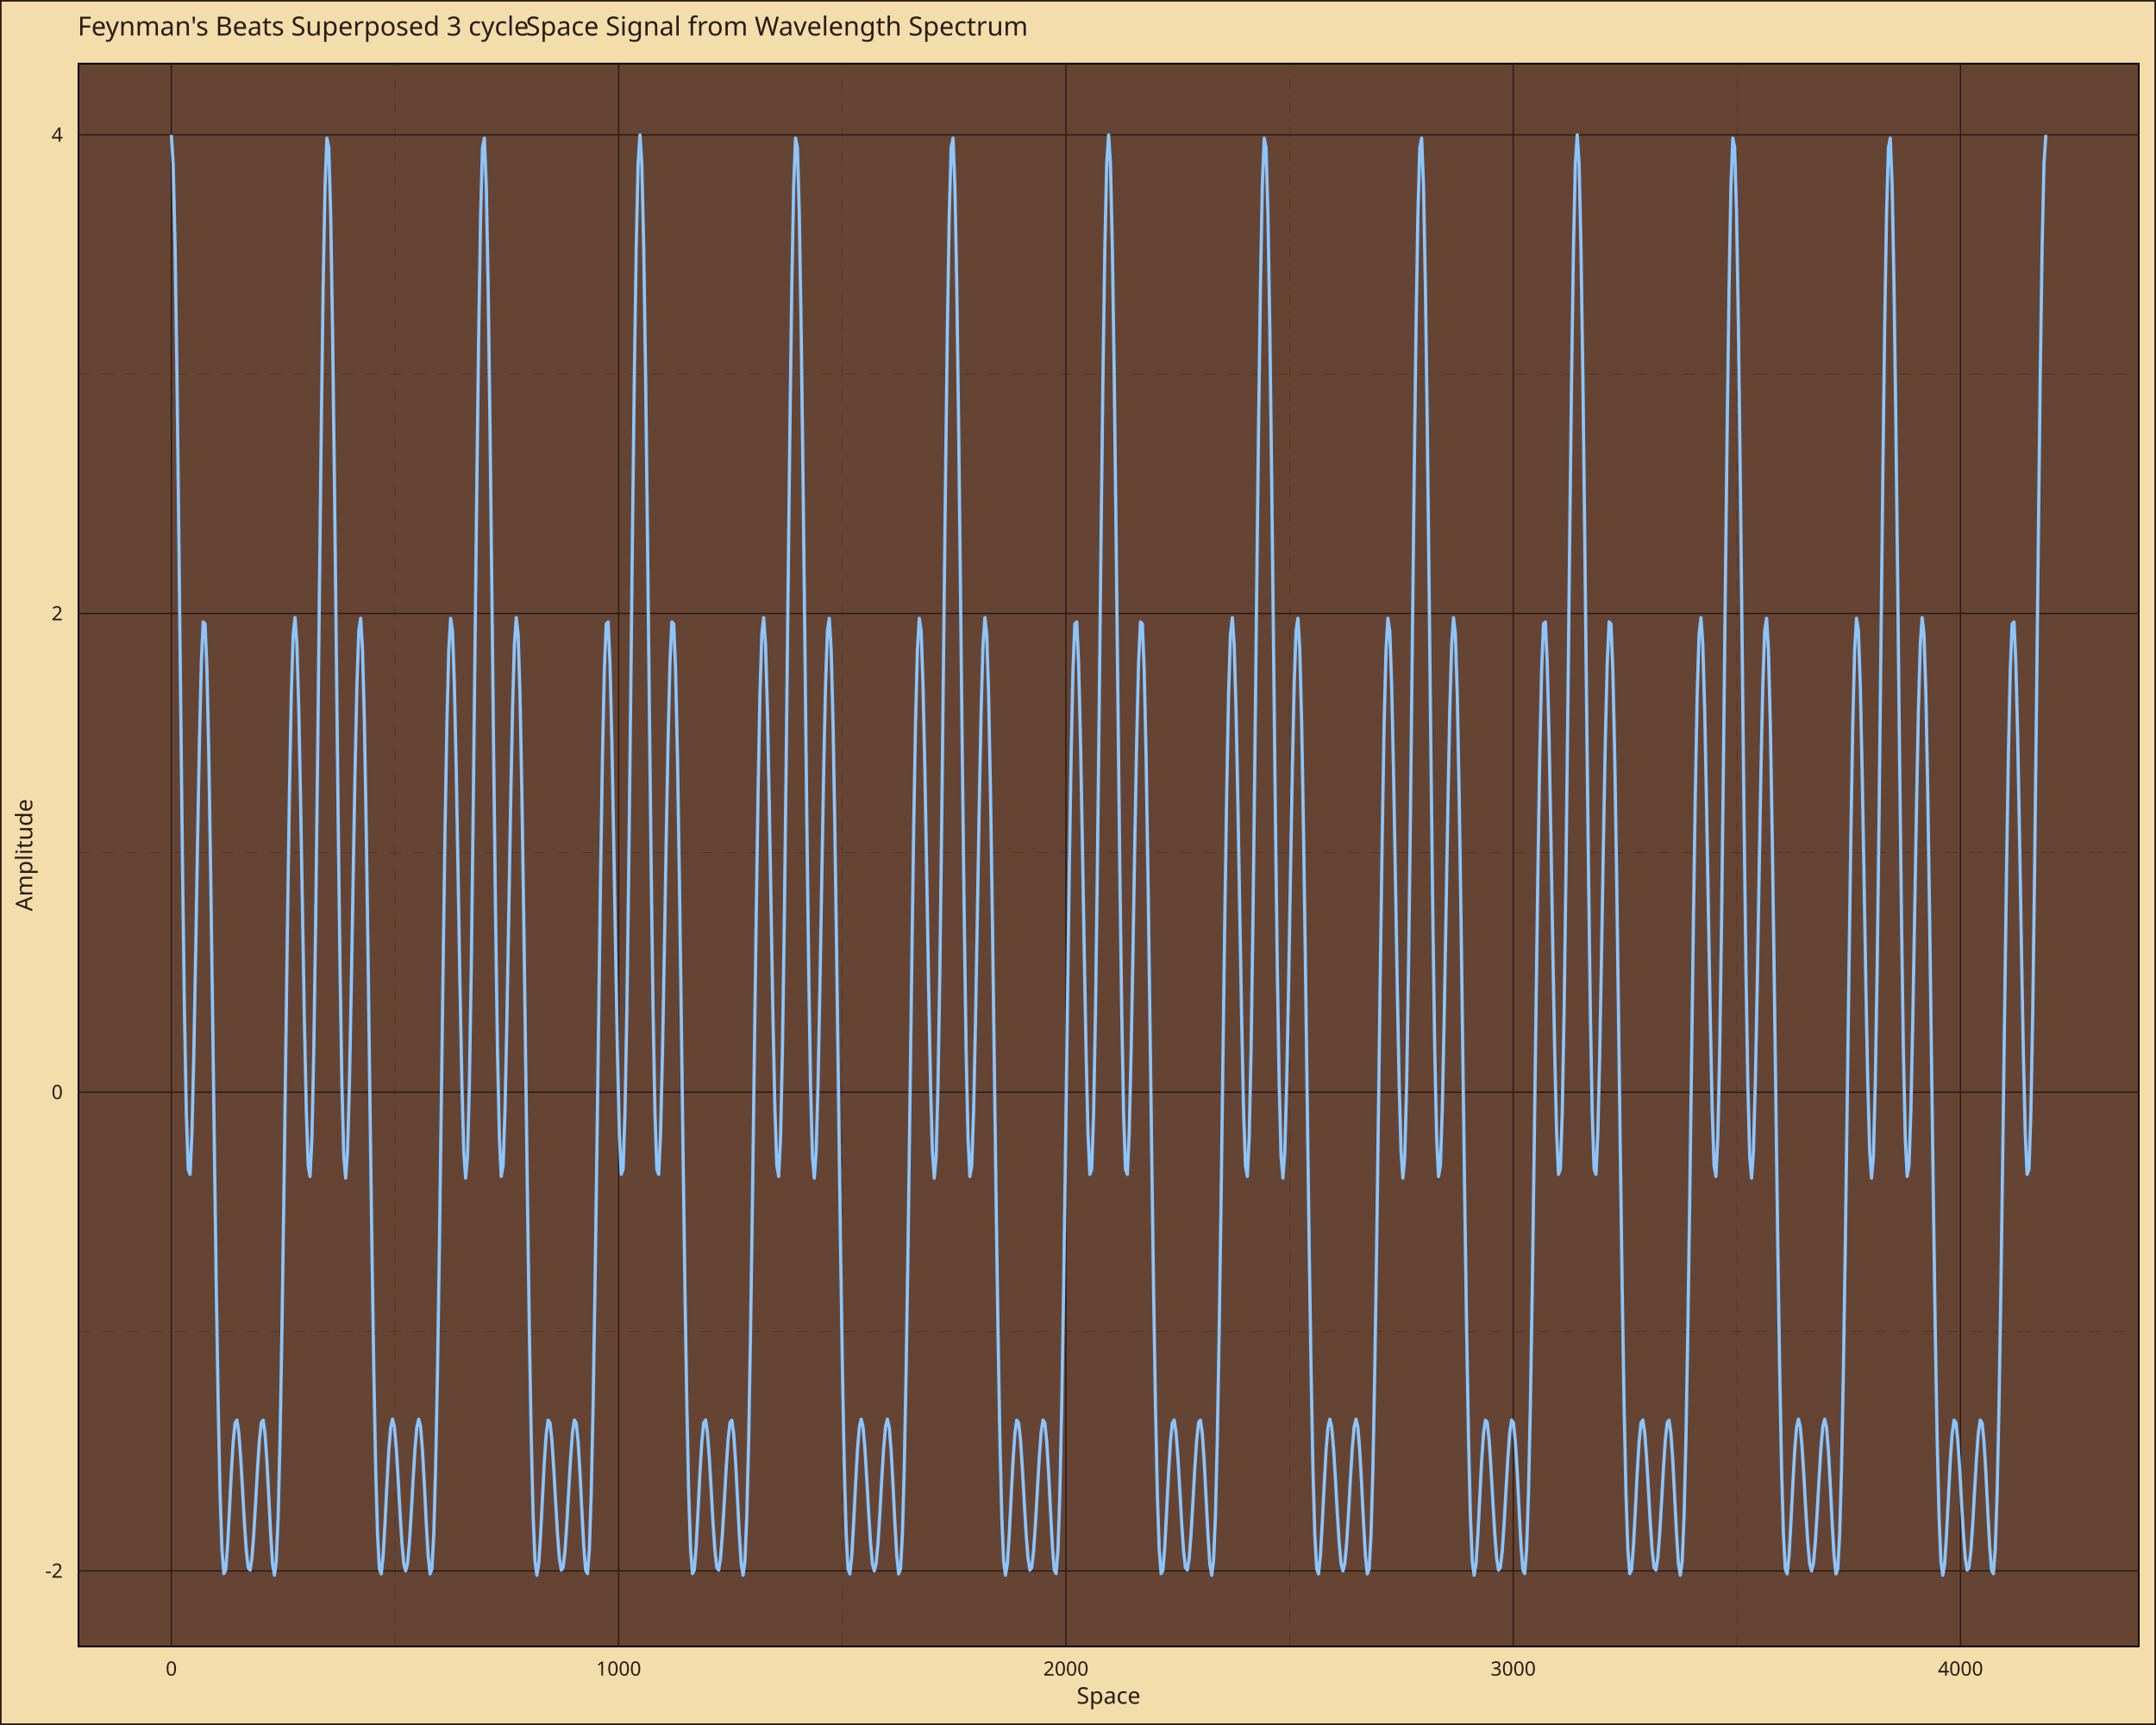
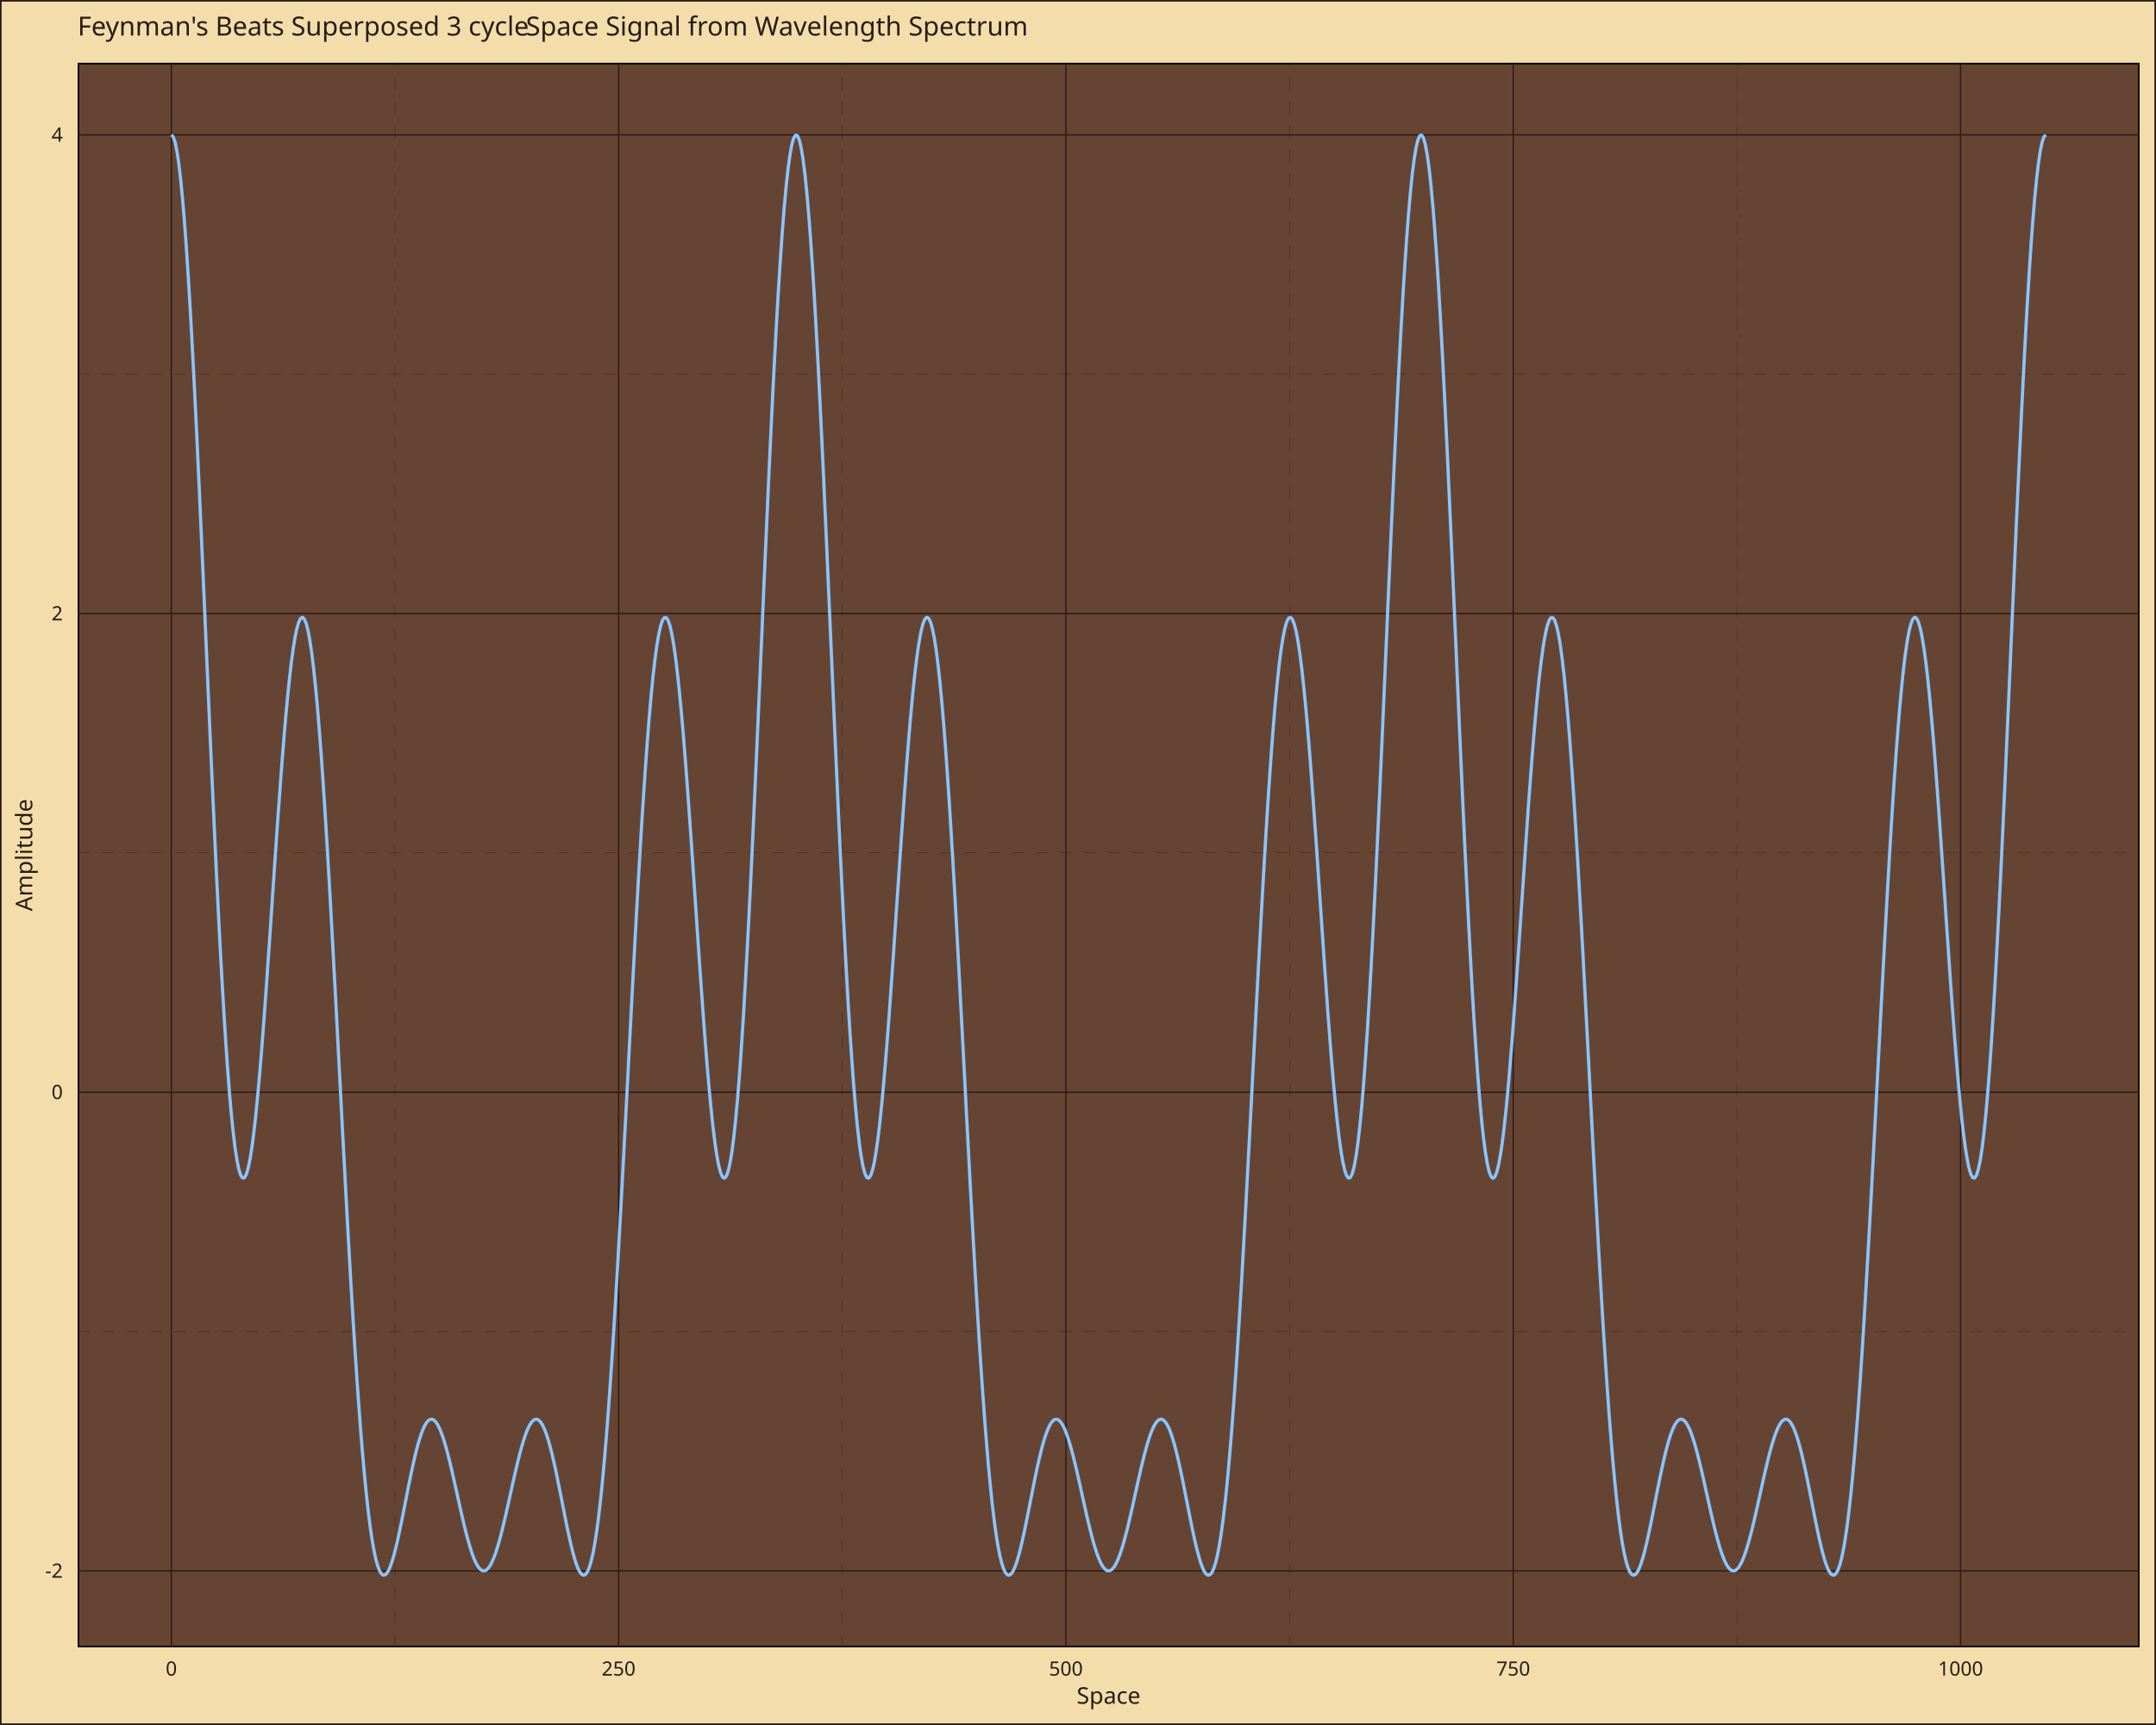
<svg xmlns="http://www.w3.org/2000/svg" class="svglite" data-engine-version="2.0" width="720.00pt" height="576.00pt" viewBox="0 0 720.00 576.00">
  <defs>
    <style type="text/css">
    .svglite line, .svglite polyline, .svglite polygon, .svglite path, .svglite rect, .svglite circle {
      fill: none;
      stroke: #000000;
      stroke-linecap: round;
      stroke-linejoin: round;
      stroke-miterlimit: 10.00;
    }
  </style>
  </defs>
  <rect width="100%" height="100%" style="stroke: none; fill: #FFFFFF;" />
  <defs>
    <clipPath id="cpMC4wMHw3MjAuMDB8MC4wMHw1NzYuMDA=">
      <rect x="0.00" y="0.00" width="720.00" height="576.00" />
    </clipPath>
  </defs>
  <g clip-path="url(#cpMC4wMHw3MjAuMDB8MC4wMHw1NzYuMDA=)">
    <rect x="0.00" y="0.00" width="720.00" height="576.00" style="stroke-width: 1.07; stroke: #291B14; fill: #F3DDAB;" />
  </g>
  <defs>
    <clipPath id="cpMjUuOTJ8NzE0LjUyfDIwLjk5fDU1MC4wNA==">
      <rect x="25.92" y="20.99" width="688.60" height="529.05" />
    </clipPath>
  </defs>
  <g clip-path="url(#cpMjUuOTJ8NzE0LjUyfDIwLjk5fDU1MC4wNA==)">
    <rect x="25.92" y="20.99" width="688.60" height="529.05" style="stroke-width: 1.07; fill: #664433;" />
    <polyline points="25.92,444.63 714.52,444.63 " style="stroke-width: 0.11; stroke: #291B14; stroke-dasharray: 4.00,4.00; stroke-linecap: butt;" />
    <polyline points="25.92,284.79 714.52,284.79 " style="stroke-width: 0.11; stroke: #291B14; stroke-dasharray: 4.00,4.00; stroke-linecap: butt;" />
    <polyline points="25.92,124.96 714.52,124.96 " style="stroke-width: 0.11; stroke: #291B14; stroke-dasharray: 4.00,4.00; stroke-linecap: butt;" />
    <polyline points="131.91,550.04 131.91,20.99 " style="stroke-width: 0.11; stroke: #291B14; stroke-dasharray: 4.00,4.00; stroke-linecap: butt;" />
    <polyline points="281.28,550.04 281.28,20.99 " style="stroke-width: 0.11; stroke: #291B14; stroke-dasharray: 4.00,4.00; stroke-linecap: butt;" />
    <polyline points="430.66,550.04 430.66,20.99 " style="stroke-width: 0.11; stroke: #291B14; stroke-dasharray: 4.00,4.00; stroke-linecap: butt;" />
    <polyline points="580.04,550.04 580.04,20.99 " style="stroke-width: 0.11; stroke: #291B14; stroke-dasharray: 4.00,4.00; stroke-linecap: butt;" />
    <polyline points="25.92,524.55 714.52,524.55 " style="stroke-width: 0.43; stroke: #291B14; stroke-linecap: butt;" />
    <polyline points="25.92,364.71 714.52,364.71 " style="stroke-width: 0.43; stroke: #291B14; stroke-linecap: butt;" />
    <polyline points="25.92,204.87 714.52,204.87 " style="stroke-width: 0.43; stroke: #291B14; stroke-linecap: butt;" />
    <polyline points="25.92,45.04 714.52,45.04 " style="stroke-width: 0.43; stroke: #291B14; stroke-linecap: butt;" />
    <polyline points="57.22,550.04 57.22,20.99 " style="stroke-width: 0.43; stroke: #291B14; stroke-linecap: butt;" />
    <polyline points="206.59,550.04 206.59,20.99 " style="stroke-width: 0.43; stroke: #291B14; stroke-linecap: butt;" />
    <polyline points="355.97,550.04 355.97,20.99 " style="stroke-width: 0.43; stroke: #291B14; stroke-linecap: butt;" />
    <polyline points="505.35,550.04 505.35,20.99 " style="stroke-width: 0.43; stroke: #291B14; stroke-linecap: butt;" />
    <polyline points="654.73,550.04 654.73,20.99 " style="stroke-width: 0.43; stroke: #291B14; stroke-linecap: butt;" />
-     <polyline points="57.22,45.04 57.84,54.71 58.47,82.62 59.10,125.54 59.72,178.59 60.35,235.78 60.97,290.79 61.60,337.77 62.23,371.98 62.85,390.42 63.48,392.14 64.10,378.27 64.73,351.91 65.36,317.59 65.98,280.75 66.61,246.98 67.23,221.32 67.86,207.67 68.49,208.32 69.11,223.73 69.74,252.57 70.36,291.92 70.99,337.76 71.62,385.51 72.24,430.66 72.87,469.32 73.49,498.71 74.12,517.41 74.75,525.47 75.37,524.26 76.00,516.20 76.62,504.33 77.25,491.79 77.88,481.37 78.50,475.14 79.13,474.15 79.75,478.37 80.38,486.78 81.01,497.62 81.63,508.71 82.26,517.91 82.88,523.44 83.51,524.27 84.14,520.23 84.76,512.09 85.39,501.40 86.01,490.23 86.64,480.78 87.27,475.01 87.89,474.21 88.52,478.76 89.14,487.96 89.77,500.07 90.40,512.51 91.02,522.19 91.65,525.99 92.27,521.24 92.90,506.16 93.53,480.25 94.15,444.43 94.78,401.06 95.40,353.69 96.03,306.70 96.66,264.70 97.28,231.97 97.91,211.85 98.53,206.23 99.16,215.28 99.79,237.30 100.41,268.88 101.04,305.31 101.66,341.09 102.29,370.67 102.92,389.13 103.54,392.84 104.17,379.97 104.79,350.78 105.42,307.61 106.05,254.66 106.67,197.50 107.30,142.38 107.92,95.47 108.55,62.11 109.18,46.12 109.80,49.36 110.43,71.45 111.05,109.84 111.68,160.13 112.31,216.64 112.93,273.08 113.56,323.33 114.18,362.22 114.81,386.13 115.44,393.40 116.06,384.47 116.69,361.83 117.31,329.59 117.94,292.96 118.57,257.56 119.19,228.70 119.82,210.70 120.44,206.44 121.07,217.00 121.70,241.62 122.32,277.87 122.95,322.04 123.57,369.67 124.20,416.16 124.83,457.35 125.45,490.07 126.08,512.39 126.70,523.91 127.33,525.56 127.96,519.47 128.58,508.51 129.21,495.86 129.83,484.46 130.46,476.67 131.09,473.88 131.71,476.43 132.34,483.61 132.96,493.87 133.59,505.12 134.22,515.17 134.84,522.09 135.47,524.55 136.09,522.09 136.72,515.17 137.35,505.12 137.97,493.87 138.60,483.61 139.22,476.43 139.85,473.88 140.48,476.67 141.10,484.46 141.73,495.86 142.35,508.51 142.98,519.47 143.61,525.56 144.23,523.91 144.86,512.39 145.48,490.07 146.11,457.35 146.74,416.16 147.36,369.67 147.99,322.04 148.61,277.87 149.24,241.62 149.87,217.00 150.49,206.44 151.12,210.70 151.74,228.70 152.37,257.56 153.00,292.96 153.62,329.59 154.25,361.83 154.87,384.47 155.50,393.40 156.13,386.13 156.75,362.22 157.38,323.33 158.00,273.08 158.63,216.64 159.26,160.13 159.88,109.84 160.51,71.45 161.13,49.36 161.76,46.12 162.39,62.11 163.01,95.47 163.64,142.38 164.26,197.50 164.89,254.66 165.52,307.61 166.14,350.78 166.77,379.97 167.39,392.84 168.02,389.13 168.65,370.67 169.27,341.09 169.90,305.31 170.52,268.88 171.15,237.30 171.78,215.28 172.40,206.23 173.03,211.85 173.65,231.97 174.28,264.70 174.91,306.70 175.53,353.69 176.16,401.06 176.78,444.43 177.41,480.25 178.04,506.16 178.66,521.24 179.29,525.99 179.91,522.19 180.54,512.51 181.17,500.07 181.79,487.96 182.42,478.76 183.04,474.21 183.67,475.01 184.30,480.78 184.92,490.23 185.55,501.40 186.17,512.09 186.80,520.23 187.43,524.27 188.05,523.44 188.68,517.91 189.30,508.71 189.93,497.62 190.56,486.78 191.18,478.37 191.81,474.15 192.43,475.14 193.06,481.37 193.69,491.79 194.31,504.33 194.94,516.20 195.56,524.26 196.19,525.47 196.82,517.41 197.44,498.71 198.07,469.32 198.69,430.66 199.32,385.51 199.95,337.76 200.57,291.92 201.20,252.57 201.82,223.73 202.45,208.32 203.08,207.67 203.70,221.32 204.33,246.98 204.95,280.75 205.58,317.59 206.21,351.91 206.83,378.27 207.46,392.14 208.08,390.42 208.71,371.98 209.34,337.77 209.96,290.79 210.59,235.78 211.21,178.59 211.84,125.54 212.47,82.62 213.09,54.71 213.72,45.04 214.34,54.71 214.97,82.62 215.60,125.54 216.22,178.59 216.85,235.78 217.47,290.79 218.10,337.77 218.73,371.98 219.35,390.42 219.98,392.14 220.60,378.27 221.23,351.91 221.86,317.59 222.48,280.75 223.11,246.98 223.73,221.32 224.36,207.67 224.99,208.32 225.61,223.73 226.24,252.57 226.86,291.92 227.49,337.76 228.12,385.51 228.74,430.66 229.37,469.32 229.99,498.71 230.62,517.41 231.25,525.47 231.87,524.26 232.50,516.20 233.12,504.33 233.75,491.79 234.38,481.37 235.00,475.14 235.63,474.15 236.25,478.37 236.88,486.78 237.51,497.62 238.13,508.71 238.76,517.91 239.38,523.44 240.01,524.27 240.64,520.23 241.26,512.09 241.89,501.40 242.51,490.23 243.14,480.78 243.77,475.01 244.39,474.21 245.02,478.76 245.64,487.96 246.27,500.07 246.90,512.51 247.52,522.19 248.15,525.99 248.77,521.24 249.40,506.16 250.03,480.25 250.65,444.43 251.28,401.06 251.90,353.69 252.53,306.70 253.16,264.70 253.78,231.97 254.41,211.85 255.03,206.23 255.66,215.28 256.29,237.30 256.91,268.88 257.54,305.31 258.16,341.09 258.79,370.67 259.42,389.13 260.04,392.84 260.67,379.97 261.29,350.78 261.92,307.61 262.55,254.66 263.17,197.50 263.80,142.38 264.42,95.47 265.05,62.11 265.68,46.12 266.30,49.36 266.93,71.45 267.55,109.84 268.18,160.13 268.81,216.64 269.43,273.08 270.06,323.33 270.68,362.22 271.31,386.13 271.94,393.40 272.56,384.47 273.19,361.83 273.81,329.59 274.44,292.96 275.07,257.56 275.69,228.70 276.32,210.70 276.94,206.44 277.57,217.00 278.20,241.62 278.82,277.87 279.45,322.04 280.07,369.67 280.70,416.16 281.33,457.35 281.95,490.07 282.58,512.39 283.20,523.91 283.83,525.56 284.46,519.47 285.08,508.51 285.71,495.86 286.33,484.46 286.96,476.67 287.59,473.88 288.21,476.43 288.84,483.61 289.46,493.87 290.09,505.12 290.72,515.17 291.34,522.09 291.97,524.55 292.59,522.09 293.22,515.17 293.85,505.12 294.47,493.87 295.10,483.61 295.72,476.43 296.35,473.88 296.98,476.67 297.60,484.46 298.23,495.86 298.85,508.51 299.48,519.47 300.11,525.56 300.73,523.91 301.36,512.39 301.98,490.07 302.61,457.35 303.24,416.16 303.86,369.67 304.49,322.04 305.11,277.87 305.74,241.62 306.37,217.00 306.99,206.44 307.62,210.70 308.24,228.70 308.87,257.56 309.50,292.96 310.12,329.59 310.75,361.83 311.37,384.47 312.00,393.40 312.63,386.13 313.25,362.22 313.88,323.33 314.50,273.08 315.13,216.64 315.76,160.13 316.38,109.84 317.01,71.45 317.63,49.36 318.26,46.12 318.89,62.11 319.51,95.47 320.14,142.38 320.76,197.50 321.39,254.66 322.02,307.61 322.64,350.78 323.27,379.97 323.89,392.84 324.52,389.13 325.15,370.67 325.77,341.09 326.40,305.31 327.02,268.88 327.65,237.30 328.28,215.28 328.90,206.23 329.53,211.85 330.15,231.97 330.78,264.70 331.41,306.70 332.03,353.69 332.66,401.06 333.28,444.43 333.91,480.25 334.54,506.16 335.16,521.24 335.79,525.99 336.41,522.19 337.04,512.51 337.67,500.07 338.29,487.96 338.92,478.76 339.54,474.21 340.17,475.01 340.80,480.78 341.42,490.23 342.05,501.40 342.67,512.09 343.30,520.23 343.93,524.27 344.55,523.44 345.18,517.91 345.80,508.71 346.43,497.62 347.06,486.78 347.68,478.37 348.31,474.15 348.93,475.14 349.56,481.37 350.19,491.79 350.81,504.33 351.44,516.20 352.06,524.26 352.69,525.47 353.32,517.41 353.94,498.71 354.57,469.32 355.19,430.66 355.82,385.51 356.45,337.76 357.07,291.92 357.70,252.57 358.32,223.73 358.95,208.32 359.58,207.67 360.20,221.32 360.83,246.98 361.45,280.75 362.08,317.59 362.71,351.91 363.33,378.27 363.96,392.14 364.58,390.42 365.21,371.98 365.84,337.77 366.46,290.79 367.09,235.78 367.71,178.59 368.34,125.54 368.97,82.62 369.59,54.71 370.22,45.04 370.84,54.71 371.47,82.62 372.10,125.54 372.72,178.59 373.35,235.78 373.97,290.79 374.60,337.77 375.23,371.98 375.85,390.42 376.48,392.14 377.10,378.27 377.73,351.91 378.36,317.59 378.98,280.75 379.61,246.98 380.23,221.32 380.86,207.67 381.49,208.32 382.11,223.73 382.74,252.57 383.36,291.92 383.99,337.76 384.62,385.51 385.24,430.66 385.87,469.32 386.49,498.71 387.12,517.41 387.75,525.47 388.37,524.26 389.00,516.20 389.62,504.33 390.25,491.79 390.88,481.37 391.50,475.14 392.13,474.15 392.75,478.37 393.38,486.78 394.01,497.62 394.63,508.71 395.26,517.91 395.88,523.44 396.51,524.27 397.14,520.23 397.76,512.09 398.39,501.40 399.01,490.23 399.64,480.78 400.27,475.01 400.89,474.21 401.52,478.76 402.14,487.96 402.77,500.07 403.40,512.51 404.02,522.19 404.65,525.99 405.27,521.24 405.90,506.16 406.53,480.25 407.15,444.43 407.78,401.06 408.40,353.69 409.03,306.70 409.66,264.70 410.28,231.97 410.91,211.85 411.54,206.23 412.16,215.28 412.79,237.30 413.41,268.88 414.04,305.31 414.67,341.09 415.29,370.67 415.92,389.13 416.54,392.84 417.17,379.97 417.80,350.78 418.42,307.61 419.05,254.66 419.67,197.50 420.30,142.38 420.93,95.47 421.55,62.11 422.18,46.12 422.80,49.36 423.43,71.45 424.06,109.84 424.68,160.13 425.31,216.64 425.93,273.08 426.56,323.33 427.19,362.22 427.81,386.13 428.44,393.40 429.06,384.47 429.69,361.83 430.32,329.59 430.94,292.96 431.57,257.56 432.19,228.70 432.82,210.70 433.45,206.44 434.07,217.00 434.70,241.62 435.32,277.87 435.95,322.04 436.58,369.67 437.20,416.16 437.83,457.35 438.45,490.07 439.08,512.39 439.71,523.91 440.33,525.56 440.96,519.47 441.58,508.51 442.21,495.86 442.84,484.46 443.46,476.67 444.09,473.88 444.71,476.43 445.34,483.61 445.97,493.87 446.59,505.12 447.22,515.17 447.84,522.09 448.47,524.55 449.10,522.09 449.72,515.17 450.35,505.12 450.97,493.87 451.60,483.61 452.23,476.43 452.85,473.88 453.48,476.67 454.10,484.46 454.73,495.86 455.36,508.51 455.98,519.47 456.61,525.56 457.23,523.91 457.86,512.39 458.49,490.07 459.11,457.35 459.74,416.16 460.36,369.67 460.99,322.04 461.62,277.87 462.24,241.62 462.87,217.00 463.49,206.44 464.12,210.70 464.75,228.70 465.37,257.56 466.00,292.96 466.62,329.59 467.25,361.83 467.88,384.47 468.50,393.40 469.13,386.13 469.75,362.22 470.38,323.33 471.01,273.08 471.63,216.64 472.26,160.13 472.88,109.84 473.51,71.45 474.14,49.36 474.76,46.12 475.39,62.11 476.01,95.47 476.64,142.38 477.27,197.50 477.89,254.66 478.52,307.61 479.14,350.78 479.77,379.97 480.40,392.84 481.02,389.13 481.65,370.67 482.27,341.09 482.90,305.31 483.53,268.88 484.15,237.30 484.78,215.28 485.40,206.23 486.03,211.85 486.66,231.97 487.28,264.70 487.91,306.70 488.53,353.69 489.16,401.06 489.79,444.43 490.41,480.25 491.04,506.16 491.66,521.24 492.29,525.99 492.92,522.19 493.54,512.51 494.17,500.07 494.79,487.96 495.42,478.76 496.05,474.21 496.67,475.01 497.30,480.78 497.92,490.23 498.55,501.40 499.18,512.09 499.80,520.23 500.43,524.27 501.05,523.44 501.68,517.91 502.31,508.71 502.93,497.62 503.56,486.78 504.18,478.37 504.81,474.15 505.44,475.14 506.06,481.37 506.69,491.79 507.31,504.33 507.94,516.20 508.57,524.26 509.19,525.47 509.82,517.41 510.44,498.71 511.07,469.32 511.70,430.66 512.32,385.51 512.95,337.76 513.57,291.92 514.20,252.57 514.83,223.73 515.45,208.32 516.08,207.67 516.70,221.32 517.33,246.98 517.96,280.75 518.58,317.59 519.21,351.91 519.83,378.27 520.46,392.14 521.09,390.42 521.71,371.98 522.34,337.77 522.96,290.79 523.59,235.78 524.22,178.59 524.84,125.54 525.47,82.62 526.09,54.71 526.72,45.04 527.35,54.71 527.97,82.62 528.60,125.54 529.22,178.59 529.85,235.78 530.48,290.79 531.10,337.77 531.73,371.98 532.35,390.42 532.98,392.14 533.61,378.27 534.23,351.91 534.86,317.59 535.48,280.75 536.11,246.98 536.74,221.32 537.36,207.67 537.99,208.32 538.61,223.73 539.24,252.57 539.87,291.92 540.49,337.76 541.12,385.51 541.74,430.66 542.37,469.32 543.00,498.71 543.62,517.41 544.25,525.47 544.87,524.26 545.50,516.20 546.13,504.33 546.75,491.79 547.38,481.37 548.00,475.14 548.63,474.15 549.26,478.37 549.88,486.78 550.51,497.62 551.13,508.71 551.76,517.91 552.39,523.44 553.01,524.27 553.64,520.23 554.26,512.09 554.89,501.40 555.52,490.23 556.14,480.78 556.77,475.01 557.39,474.21 558.02,478.76 558.65,487.96 559.27,500.07 559.90,512.51 560.52,522.19 561.15,525.99 561.78,521.24 562.40,506.16 563.03,480.25 563.65,444.43 564.28,401.06 564.91,353.69 565.53,306.70 566.16,264.70 566.78,231.97 567.41,211.85 568.04,206.23 568.66,215.28 569.29,237.30 569.91,268.88 570.54,305.31 571.17,341.09 571.79,370.67 572.42,389.13 573.04,392.84 573.67,379.97 574.30,350.78 574.92,307.61 575.55,254.66 576.17,197.50 576.80,142.38 577.43,95.47 578.05,62.11 578.68,46.12 579.30,49.36 579.93,71.45 580.56,109.84 581.18,160.13 581.81,216.64 582.43,273.08 583.06,323.33 583.69,362.22 584.31,386.13 584.94,393.40 585.56,384.47 586.19,361.83 586.82,329.59 587.44,292.96 588.07,257.56 588.69,228.70 589.32,210.70 589.95,206.44 590.57,217.00 591.20,241.62 591.82,277.87 592.45,322.04 593.08,369.67 593.70,416.16 594.33,457.35 594.95,490.07 595.58,512.39 596.21,523.91 596.83,525.56 597.46,519.47 598.08,508.51 598.71,495.86 599.34,484.46 599.96,476.67 600.59,473.88 601.21,476.43 601.84,483.61 602.47,493.87 603.09,505.12 603.72,515.17 604.34,522.09 604.97,524.55 605.60,522.09 606.22,515.17 606.85,505.12 607.47,493.87 608.10,483.61 608.73,476.43 609.35,473.88 609.98,476.67 610.60,484.46 611.23,495.86 611.86,508.51 612.48,519.47 613.11,525.56 613.73,523.91 614.36,512.39 614.99,490.07 615.61,457.35 616.24,416.16 616.86,369.67 617.49,322.04 618.12,277.87 618.74,241.62 619.37,217.00 619.99,206.44 620.62,210.70 621.25,228.70 621.87,257.56 622.50,292.96 623.12,329.59 623.75,361.83 624.38,384.47 625.00,393.40 625.63,386.13 626.25,362.22 626.88,323.33 627.51,273.08 628.13,216.64 628.76,160.13 629.38,109.84 630.01,71.45 630.64,49.36 631.26,46.12 631.89,62.11 632.51,95.47 633.14,142.38 633.77,197.50 634.39,254.66 635.02,307.61 635.64,350.78 636.27,379.97 636.90,392.84 637.52,389.13 638.15,370.67 638.77,341.09 639.40,305.31 640.03,268.88 640.65,237.30 641.28,215.28 641.90,206.23 642.53,211.85 643.16,231.97 643.78,264.70 644.41,306.70 645.03,353.69 645.66,401.06 646.29,444.43 646.91,480.25 647.54,506.16 648.16,521.24 648.79,525.99 649.42,522.19 650.04,512.51 650.67,500.07 651.29,487.96 651.92,478.76 652.55,474.21 653.17,475.01 653.80,480.78 654.42,490.23 655.05,501.40 655.68,512.09 656.30,520.23 656.93,524.27 657.55,523.44 658.18,517.91 658.81,508.71 659.43,497.62 660.06,486.78 660.68,478.37 661.31,474.15 661.94,475.14 662.56,481.37 663.19,491.79 663.81,504.33 664.44,516.20 665.07,524.26 665.69,525.47 666.32,517.41 666.94,498.71 667.57,469.32 668.20,430.66 668.82,385.51 669.45,337.76 670.07,291.92 670.70,252.57 671.33,223.73 671.95,208.32 672.58,207.67 673.20,221.32 673.83,246.98 674.46,280.75 675.08,317.59 675.71,351.91 676.33,378.27 676.96,392.14 677.59,390.42 678.21,371.98 678.84,337.77 679.46,290.79 680.09,235.78 680.72,178.59 681.34,125.54 681.97,82.62 682.59,54.71 683.22,45.04 " style="stroke-width: 1.07; stroke: #8AC5FF; stroke-linecap: butt;" />
+     <polyline points="57.22,45.04 57.84,45.65 58.47,47.47 59.10,50.50 59.72,54.71 60.35,60.07 60.97,66.54 61.60,74.07 62.23,82.62 62.85,92.11 63.48,102.47 64.10,113.65 64.73,125.54 65.36,138.07 65.98,151.16 66.61,164.69 67.23,178.59 67.86,192.74 68.49,207.06 69.11,221.44 69.74,235.78 70.36,249.98 70.99,263.94 71.62,277.58 72.24,290.79 72.87,303.50 73.49,315.62 74.12,327.06 74.75,337.77 75.37,347.67 76.00,356.70 76.62,364.82 77.25,371.98 77.88,378.14 78.50,383.28 79.13,387.38 79.75,390.42 80.38,392.41 81.01,393.35 81.63,393.25 82.26,392.14 82.88,390.04 83.51,387.00 84.14,383.06 84.76,378.27 85.39,372.70 86.01,366.40 86.64,359.44 87.27,351.91 87.89,343.87 88.52,335.42 89.14,326.63 89.77,317.59 90.40,308.40 91.02,299.13 91.65,289.89 92.27,280.75 92.90,271.81 93.53,263.14 94.15,254.84 94.78,246.98 95.40,239.62 96.03,232.85 96.66,226.73 97.28,221.32 97.91,216.66 98.53,212.81 99.16,209.80 99.79,207.67 100.41,206.44 101.04,206.13 101.66,206.76 102.29,208.32 102.92,210.81 103.54,214.22 104.17,218.54 104.79,223.73 105.42,229.78 106.05,236.62 106.67,244.24 107.30,252.57 107.92,261.56 108.55,271.16 109.18,281.30 109.80,291.92 110.43,302.94 111.05,314.31 111.68,325.94 112.31,337.76 112.93,349.70 113.56,361.68 114.18,373.65 114.81,385.51 115.44,397.21 116.06,408.67 116.69,419.84 117.31,430.66 117.94,441.06 118.57,451.01 119.19,460.44 119.82,469.32 120.44,477.62 121.07,485.30 121.70,492.34 122.32,498.71 122.95,504.41 123.57,509.43 124.20,513.76 124.83,517.41 125.45,520.39 126.08,522.71 126.70,524.40 127.33,525.47 127.96,525.95 128.58,525.89 129.21,525.31 129.83,524.26 130.46,522.77 131.09,520.91 131.71,518.70 132.34,516.20 132.96,513.47 133.59,510.54 134.22,507.48 134.84,504.33 135.47,501.14 136.09,497.95 136.72,494.82 137.35,491.79 137.97,488.89 138.60,486.16 139.22,483.65 139.85,481.37 140.48,479.36 141.10,477.64 141.73,476.23 142.35,475.14 142.98,474.38 143.61,473.97 144.23,473.89 144.86,474.15 145.48,474.74 146.11,475.65 146.74,476.86 147.36,478.37 147.99,480.14 148.61,482.15 149.24,484.37 149.87,486.78 150.49,489.34 151.12,492.03 151.74,494.80 152.37,497.62 153.00,500.45 153.62,503.27 154.25,506.04 154.87,508.71 155.50,511.27 156.13,513.67 156.75,515.89 157.38,517.91 158.00,519.69 158.63,521.22 159.26,522.47 159.88,523.44 160.51,524.11 161.13,524.48 161.76,524.53 162.39,524.27 163.01,523.70 163.64,522.83 164.26,521.67 164.89,520.23 165.52,518.53 166.14,516.59 166.77,514.43 167.39,512.09 168.02,509.58 168.65,506.94 169.27,504.20 169.90,501.40 170.52,498.56 171.15,495.73 171.78,492.94 172.40,490.23 173.03,487.62 173.65,485.16 174.28,482.87 174.91,480.78 175.53,478.93 176.16,477.33 176.78,476.02 177.41,475.01 178.04,474.31 178.66,473.94 179.29,473.90 179.91,474.21 180.54,474.85 181.17,475.83 181.79,477.14 182.42,478.76 183.04,480.67 183.67,482.86 184.30,485.30 184.92,487.96 185.55,490.80 186.17,493.80 186.80,496.90 187.43,500.07 188.05,503.27 188.68,506.44 189.30,509.54 189.93,512.51 190.56,515.32 191.18,517.90 191.81,520.21 192.43,522.19 193.06,523.81 193.69,525.01 194.31,525.75 194.94,525.99 195.56,525.69 196.19,524.82 196.82,523.34 197.44,521.24 198.07,518.48 198.69,515.05 199.32,510.95 199.95,506.16 200.57,500.69 201.20,494.54 201.82,487.72 202.45,480.25 203.08,472.16 203.70,463.46 204.33,454.21 204.95,444.43 205.58,434.17 206.21,423.49 206.83,412.43 207.46,401.06 208.08,389.43 208.71,377.61 209.34,365.68 209.96,353.69 210.59,341.73 211.21,329.86 211.84,318.16 212.47,306.70 213.09,295.55 213.72,284.79 214.34,274.49 214.97,264.70 215.60,255.50 216.22,246.94 216.85,239.08 217.47,231.97 218.10,225.66 218.73,220.18 219.35,215.56 219.98,211.85 220.60,209.05 221.23,207.17 221.86,206.24 222.48,206.23 223.11,207.16 223.73,208.99 224.36,211.71 224.99,215.28 225.61,219.68 226.24,224.85 226.86,230.74 227.49,237.30 228.12,244.46 228.74,252.17 229.37,260.33 229.99,268.88 230.62,277.74 231.25,286.83 231.87,296.04 232.50,305.31 233.12,314.54 233.75,323.64 234.38,332.52 235.00,341.09 235.63,349.28 236.25,356.99 236.88,364.15 237.51,370.67 238.13,376.50 238.76,381.56 239.38,385.79 240.01,389.13 240.64,391.55 241.26,392.99 241.89,393.43 242.51,392.84 243.14,391.20 243.77,388.51 244.39,384.77 245.02,379.97 245.64,374.15 246.27,367.32 246.90,359.51 247.52,350.78 248.15,341.16 248.77,330.72 249.40,319.51 250.03,307.61 250.65,295.09 251.28,282.04 251.90,268.53 252.53,254.66 253.16,240.53 253.78,226.23 254.41,211.85 255.03,197.50 255.66,183.28 256.29,169.29 256.91,155.62 257.54,142.38 258.16,129.65 258.79,117.53 259.42,106.11 260.04,95.47 260.67,85.68 261.29,76.81 261.92,68.94 262.55,62.11 263.17,56.37 263.80,51.78 264.42,48.35 265.05,46.12 265.68,45.11 266.30,45.31 266.93,46.73 267.55,49.36 268.18,53.18 268.81,58.16 269.43,64.26 270.06,71.45 270.68,79.66 271.31,88.84 271.94,98.92 272.56,109.84 273.19,121.50 273.81,133.83 274.44,146.74 275.07,160.13 275.69,173.92 276.32,188.00 276.94,202.28 277.57,216.64 278.20,231.01 278.82,245.27 279.45,259.32 280.07,273.08 280.70,286.44 281.33,299.33 281.95,311.65 282.58,323.33 283.20,334.29 283.83,344.46 284.46,353.79 285.08,362.22 285.71,369.70 286.33,376.20 286.96,381.69 287.59,386.13 288.21,389.53 288.84,391.87 289.46,393.15 290.09,393.40 290.72,392.62 291.34,390.85 291.97,388.12 292.59,384.47 293.22,379.96 293.85,374.64 294.47,368.57 295.10,361.83 295.72,354.48 296.35,346.60 296.98,338.28 297.60,329.59 298.23,320.62 298.85,311.47 299.48,302.22 300.11,292.96 300.73,283.78 301.36,274.76 301.98,266.00 302.61,257.56 303.24,249.54 303.86,242.01 304.49,235.04 305.11,228.70 305.74,223.04 306.37,218.12 306.99,214.00 307.62,210.70 308.24,208.28 308.87,206.75 309.50,206.13 310.12,206.44 310.75,207.69 311.37,209.88 312.00,212.99 312.63,217.00 313.25,221.91 313.88,227.67 314.50,234.25 315.13,241.62 315.76,249.72 316.38,258.50 317.01,267.90 317.63,277.87 318.26,288.33 318.89,299.23 319.51,310.49 320.14,322.04 320.76,333.80 321.39,345.71 322.02,357.69 322.64,369.67 323.27,381.57 323.89,393.33 324.52,404.88 325.15,416.16 325.77,427.10 326.40,437.64 327.02,447.75 327.65,457.35 328.28,466.43 328.90,474.92 329.53,482.81 330.15,490.07 330.78,496.66 331.41,502.59 332.03,507.83 332.66,512.39 333.28,516.27 333.91,519.47 334.54,522.01 335.16,523.91 335.79,525.18 336.41,525.85 337.04,525.97 337.67,525.56 338.29,524.66 338.92,523.31 339.54,521.57 340.17,519.47 340.80,517.06 341.42,514.40 342.05,511.54 342.67,508.51 343.30,505.39 343.93,502.20 344.55,499.01 345.18,495.86 345.80,492.79 346.43,489.84 347.06,487.05 347.68,484.46 348.31,482.10 348.93,480.00 349.56,478.18 350.19,476.67 350.81,475.47 351.44,474.60 352.06,474.07 352.69,473.88 353.32,474.02 353.94,474.50 354.57,475.31 355.19,476.43 355.82,477.84 356.45,479.52 357.07,481.45 357.70,483.61 358.32,485.96 358.95,488.47 359.58,491.12 360.20,493.87 360.83,496.67 361.45,499.51 362.08,502.34 362.71,505.12 363.33,507.83 363.96,510.43 364.58,512.89 365.21,515.17 365.84,517.26 366.46,519.12 367.09,520.74 367.71,522.09 368.34,523.15 368.97,523.92 369.59,524.39 370.22,524.55 370.84,524.39 371.47,523.92 372.10,523.15 372.72,522.09 373.35,520.74 373.97,519.12 374.60,517.26 375.23,515.17 375.85,512.89 376.48,510.43 377.10,507.83 377.73,505.12 378.36,502.34 378.98,499.51 379.61,496.67 380.23,493.87 380.86,491.12 381.49,488.47 382.11,485.96 382.74,483.61 383.36,481.45 383.99,479.52 384.62,477.84 385.24,476.43 385.87,475.31 386.49,474.50 387.12,474.02 387.75,473.88 388.37,474.07 389.00,474.60 389.62,475.47 390.25,476.67 390.88,478.18 391.50,480.00 392.13,482.10 392.75,484.46 393.38,487.05 394.01,489.84 394.63,492.79 395.26,495.86 395.88,499.01 396.51,502.20 397.14,505.39 397.76,508.51 398.39,511.54 399.01,514.40 399.64,517.06 400.27,519.47 400.89,521.57 401.52,523.31 402.14,524.66 402.77,525.56 403.40,525.97 404.02,525.85 404.65,525.18 405.27,523.91 405.90,522.01 406.53,519.47 407.15,516.27 407.78,512.39 408.40,507.83 409.03,502.59 409.66,496.66 410.28,490.07 410.91,482.81 411.54,474.92 412.16,466.43 412.79,457.35 413.41,447.75 414.04,437.64 414.67,427.10 415.29,416.16 415.92,404.88 416.54,393.33 417.17,381.57 417.80,369.67 418.42,357.69 419.05,345.71 419.67,333.80 420.30,322.04 420.93,310.49 421.55,299.23 422.18,288.33 422.80,277.87 423.43,267.90 424.06,258.50 424.68,249.72 425.31,241.62 425.93,234.25 426.56,227.67 427.19,221.91 427.81,217.00 428.44,212.99 429.06,209.88 429.69,207.69 430.32,206.44 430.94,206.13 431.57,206.75 432.19,208.28 432.82,210.70 433.45,214.00 434.07,218.12 434.70,223.04 435.32,228.70 435.95,235.04 436.58,242.01 437.20,249.54 437.83,257.56 438.45,266.00 439.08,274.76 439.71,283.78 440.33,292.96 440.96,302.22 441.58,311.47 442.21,320.62 442.84,329.59 443.46,338.28 444.09,346.60 444.71,354.48 445.34,361.83 445.97,368.57 446.59,374.64 447.22,379.96 447.84,384.47 448.47,388.12 449.10,390.85 449.72,392.62 450.35,393.40 450.97,393.15 451.60,391.87 452.23,389.53 452.85,386.13 453.48,381.69 454.10,376.20 454.73,369.70 455.36,362.22 455.98,353.79 456.61,344.46 457.23,334.29 457.86,323.33 458.49,311.65 459.11,299.33 459.74,286.44 460.36,273.08 460.99,259.32 461.62,245.27 462.24,231.01 462.87,216.64 463.49,202.28 464.12,188.00 464.75,173.92 465.37,160.13 466.00,146.74 466.62,133.83 467.25,121.50 467.88,109.84 468.50,98.92 469.13,88.84 469.75,79.66 470.38,71.45 471.01,64.26 471.63,58.16 472.26,53.18 472.88,49.36 473.51,46.73 474.14,45.31 474.76,45.11 475.39,46.12 476.01,48.35 476.64,51.78 477.27,56.37 477.89,62.11 478.52,68.94 479.14,76.81 479.77,85.68 480.40,95.47 481.02,106.11 481.65,117.53 482.27,129.65 482.90,142.38 483.53,155.62 484.15,169.29 484.78,183.28 485.40,197.50 486.03,211.85 486.66,226.23 487.28,240.53 487.91,254.66 488.53,268.53 489.16,282.04 489.79,295.09 490.41,307.61 491.04,319.51 491.66,330.72 492.29,341.16 492.92,350.78 493.54,359.51 494.17,367.32 494.79,374.15 495.42,379.97 496.05,384.77 496.67,388.51 497.30,391.20 497.92,392.84 498.55,393.43 499.18,392.99 499.80,391.55 500.43,389.13 501.05,385.79 501.68,381.56 502.31,376.50 502.93,370.67 503.56,364.15 504.18,356.99 504.81,349.28 505.44,341.09 506.06,332.52 506.69,323.64 507.31,314.54 507.94,305.31 508.57,296.04 509.19,286.83 509.82,277.74 510.44,268.88 511.07,260.33 511.70,252.17 512.32,244.46 512.95,237.30 513.57,230.74 514.20,224.85 514.83,219.68 515.45,215.28 516.08,211.71 516.70,208.99 517.33,207.16 517.96,206.23 518.58,206.24 519.21,207.17 519.83,209.05 520.46,211.85 521.09,215.56 521.71,220.18 522.34,225.66 522.96,231.97 523.59,239.08 524.22,246.94 524.84,255.50 525.47,264.70 526.09,274.49 526.72,284.79 527.35,295.55 527.97,306.70 528.60,318.16 529.22,329.86 529.85,341.73 530.48,353.69 531.10,365.68 531.73,377.61 532.35,389.43 532.98,401.06 533.61,412.43 534.23,423.49 534.86,434.17 535.48,444.43 536.11,454.21 536.74,463.46 537.36,472.16 537.99,480.25 538.61,487.72 539.24,494.54 539.87,500.69 540.49,506.16 541.12,510.95 541.74,515.05 542.37,518.48 543.00,521.24 543.62,523.34 544.25,524.82 544.87,525.69 545.50,525.99 546.13,525.75 546.75,525.01 547.38,523.81 548.00,522.19 548.63,520.21 549.26,517.90 549.88,515.32 550.51,512.51 551.13,509.54 551.76,506.44 552.39,503.27 553.01,500.07 553.64,496.90 554.26,493.80 554.89,490.80 555.52,487.96 556.14,485.30 556.77,482.86 557.39,480.67 558.02,478.76 558.65,477.14 559.27,475.83 559.90,474.85 560.52,474.21 561.15,473.90 561.78,473.94 562.40,474.31 563.03,475.01 563.65,476.02 564.28,477.33 564.91,478.93 565.53,480.78 566.16,482.87 566.78,485.16 567.41,487.62 568.04,490.23 568.66,492.94 569.29,495.73 569.91,498.56 570.54,501.40 571.17,504.20 571.79,506.94 572.42,509.58 573.04,512.09 573.67,514.43 574.30,516.59 574.92,518.53 575.55,520.23 576.17,521.67 576.80,522.83 577.43,523.70 578.05,524.27 578.68,524.53 579.30,524.48 579.93,524.11 580.56,523.44 581.18,522.47 581.81,521.22 582.43,519.69 583.06,517.91 583.69,515.89 584.31,513.67 584.94,511.27 585.56,508.71 586.19,506.04 586.82,503.27 587.44,500.45 588.07,497.62 588.69,494.80 589.32,492.03 589.95,489.34 590.57,486.78 591.20,484.37 591.82,482.15 592.45,480.14 593.08,478.37 593.70,476.86 594.33,475.65 594.95,474.74 595.58,474.15 596.21,473.89 596.83,473.97 597.46,474.38 598.08,475.14 598.71,476.23 599.34,477.64 599.96,479.36 600.59,481.37 601.21,483.65 601.84,486.16 602.47,488.89 603.09,491.79 603.72,494.82 604.34,497.95 604.97,501.14 605.60,504.33 606.22,507.48 606.85,510.54 607.47,513.47 608.10,516.20 608.73,518.70 609.35,520.91 609.98,522.77 610.60,524.26 611.23,525.31 611.86,525.89 612.48,525.95 613.11,525.47 613.73,524.40 614.36,522.71 614.99,520.39 615.61,517.41 616.24,513.76 616.86,509.43 617.49,504.41 618.12,498.71 618.74,492.34 619.37,485.30 619.99,477.62 620.62,469.32 621.25,460.44 621.87,451.01 622.50,441.06 623.12,430.66 623.75,419.84 624.38,408.67 625.00,397.21 625.63,385.51 626.25,373.65 626.88,361.68 627.51,349.70 628.13,337.76 628.76,325.94 629.38,314.31 630.01,302.94 630.64,291.92 631.26,281.30 631.89,271.16 632.51,261.56 633.14,252.57 633.77,244.24 634.39,236.62 635.02,229.78 635.64,223.73 636.27,218.54 636.90,214.22 637.52,210.81 638.15,208.32 638.77,206.76 639.40,206.13 640.03,206.44 640.65,207.67 641.28,209.80 641.90,212.81 642.53,216.66 643.16,221.32 643.78,226.73 644.41,232.85 645.03,239.62 645.66,246.98 646.29,254.84 646.91,263.14 647.54,271.81 648.16,280.75 648.79,289.89 649.42,299.13 650.04,308.40 650.67,317.59 651.29,326.63 651.92,335.42 652.55,343.87 653.17,351.91 653.80,359.44 654.42,366.40 655.05,372.70 655.68,378.27 656.30,383.06 656.93,387.00 657.55,390.04 658.18,392.14 658.81,393.25 659.43,393.35 660.06,392.41 660.68,390.42 661.31,387.38 661.94,383.28 662.56,378.14 663.19,371.98 663.81,364.82 664.44,356.70 665.07,347.67 665.69,337.77 666.32,327.06 666.94,315.62 667.57,303.50 668.20,290.79 668.82,277.58 669.45,263.94 670.07,249.98 670.70,235.78 671.33,221.44 671.95,207.06 672.58,192.74 673.20,178.59 673.83,164.69 674.46,151.16 675.08,138.07 675.71,125.54 676.33,113.65 676.96,102.47 677.59,92.11 678.21,82.62 678.84,74.07 679.46,66.54 680.09,60.07 680.72,54.71 681.34,50.50 681.97,47.47 682.59,45.65 683.22,45.04 " style="stroke-width: 1.07; stroke: #8AC5FF; stroke-linecap: butt;" />
  </g>
  <g clip-path="url(#cpMC4wMHw3MjAuMDB8MC4wMHw1NzYuMDA=)">
    <text x="20.99" y="526.82" text-anchor="end" style="font-size: 6.60px; fill: #291B14; font-family: sans;" textLength="5.87px" lengthAdjust="spacingAndGlyphs">-2</text>
    <text x="20.99" y="366.98" text-anchor="end" style="font-size: 6.60px; fill: #291B14; font-family: sans;" textLength="3.67px" lengthAdjust="spacingAndGlyphs">0</text>
    <text x="20.99" y="207.15" text-anchor="end" style="font-size: 6.60px; fill: #291B14; font-family: sans;" textLength="3.67px" lengthAdjust="spacingAndGlyphs">2</text>
    <text x="20.99" y="47.31" text-anchor="end" style="font-size: 6.60px; fill: #291B14; font-family: sans;" textLength="3.67px" lengthAdjust="spacingAndGlyphs">4</text>
    <text x="57.22" y="559.51" text-anchor="middle" style="font-size: 6.60px; fill: #291B14; font-family: sans;" textLength="3.67px" lengthAdjust="spacingAndGlyphs">0</text>
-     <text x="206.59" y="559.51" text-anchor="middle" style="font-size: 6.60px; fill: #291B14; font-family: sans;" textLength="14.68px" lengthAdjust="spacingAndGlyphs">1000</text>
-     <text x="355.97" y="559.51" text-anchor="middle" style="font-size: 6.60px; fill: #291B14; font-family: sans;" textLength="14.68px" lengthAdjust="spacingAndGlyphs">2000</text>
-     <text x="505.35" y="559.51" text-anchor="middle" style="font-size: 6.60px; fill: #291B14; font-family: sans;" textLength="14.68px" lengthAdjust="spacingAndGlyphs">3000</text>
-     <text x="654.73" y="559.51" text-anchor="middle" style="font-size: 6.60px; fill: #291B14; font-family: sans;" textLength="14.68px" lengthAdjust="spacingAndGlyphs">4000</text>
+     <text x="206.59" y="559.51" text-anchor="middle" style="font-size: 6.60px; fill: #291B14; font-family: sans;" textLength="11.01px" lengthAdjust="spacingAndGlyphs">250</text>
+     <text x="355.97" y="559.51" text-anchor="middle" style="font-size: 6.60px; fill: #291B14; font-family: sans;" textLength="11.01px" lengthAdjust="spacingAndGlyphs">500</text>
+     <text x="505.35" y="559.51" text-anchor="middle" style="font-size: 6.60px; fill: #291B14; font-family: sans;" textLength="11.01px" lengthAdjust="spacingAndGlyphs">750</text>
+     <text x="654.73" y="559.51" text-anchor="middle" style="font-size: 6.60px; fill: #291B14; font-family: sans;" textLength="14.68px" lengthAdjust="spacingAndGlyphs">1000</text>
    <text x="370.22" y="568.92" text-anchor="middle" style="font-size: 7.70px; fill: #291B14; font-family: sans;" textLength="21.84px" lengthAdjust="spacingAndGlyphs">Space</text>
    <text transform="translate(10.78,285.52) rotate(-90)" text-anchor="middle" style="font-size: 7.70px; fill: #291B14; font-family: sans;" textLength="34.24px" lengthAdjust="spacingAndGlyphs">Amplitude</text>
    <text x="25.92" y="11.86" style="font-size: 8.80px; fill: #291B14; font-family: sans;" textLength="147.48px" lengthAdjust="spacingAndGlyphs">Feynman's Beats Superposed 3 cycle</text>
    <text x="173.40" y="11.86" style="font-size: 8.80px; fill: #291B14; font-family: sans;" textLength="2.20px" lengthAdjust="spacingAndGlyphs"> </text>
    <text x="175.60" y="11.86" style="font-size: 8.80px; fill: #291B14; font-family: sans;" textLength="160.94px" lengthAdjust="spacingAndGlyphs">Space Signal from Wavelength Spectrum</text>
  </g>
</svg>
